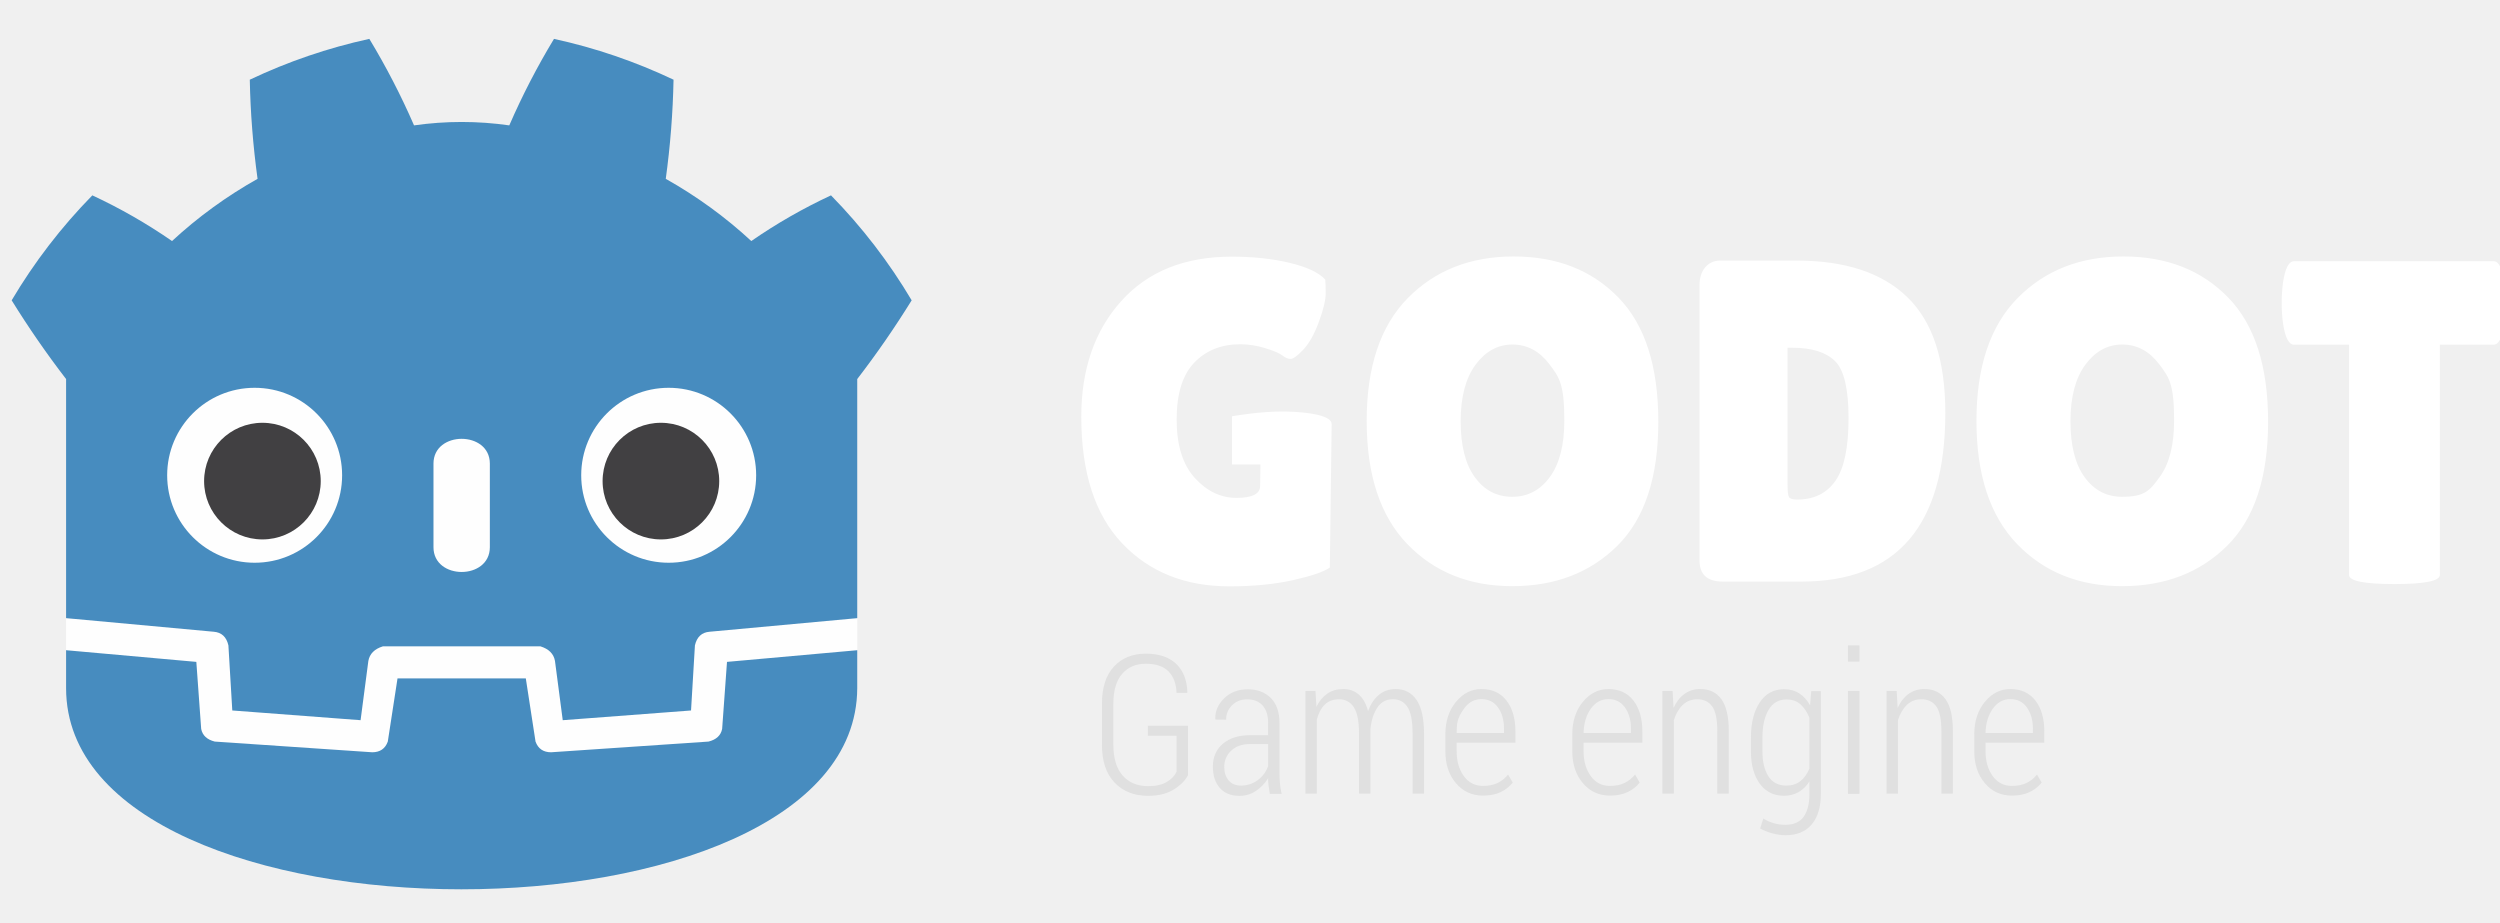
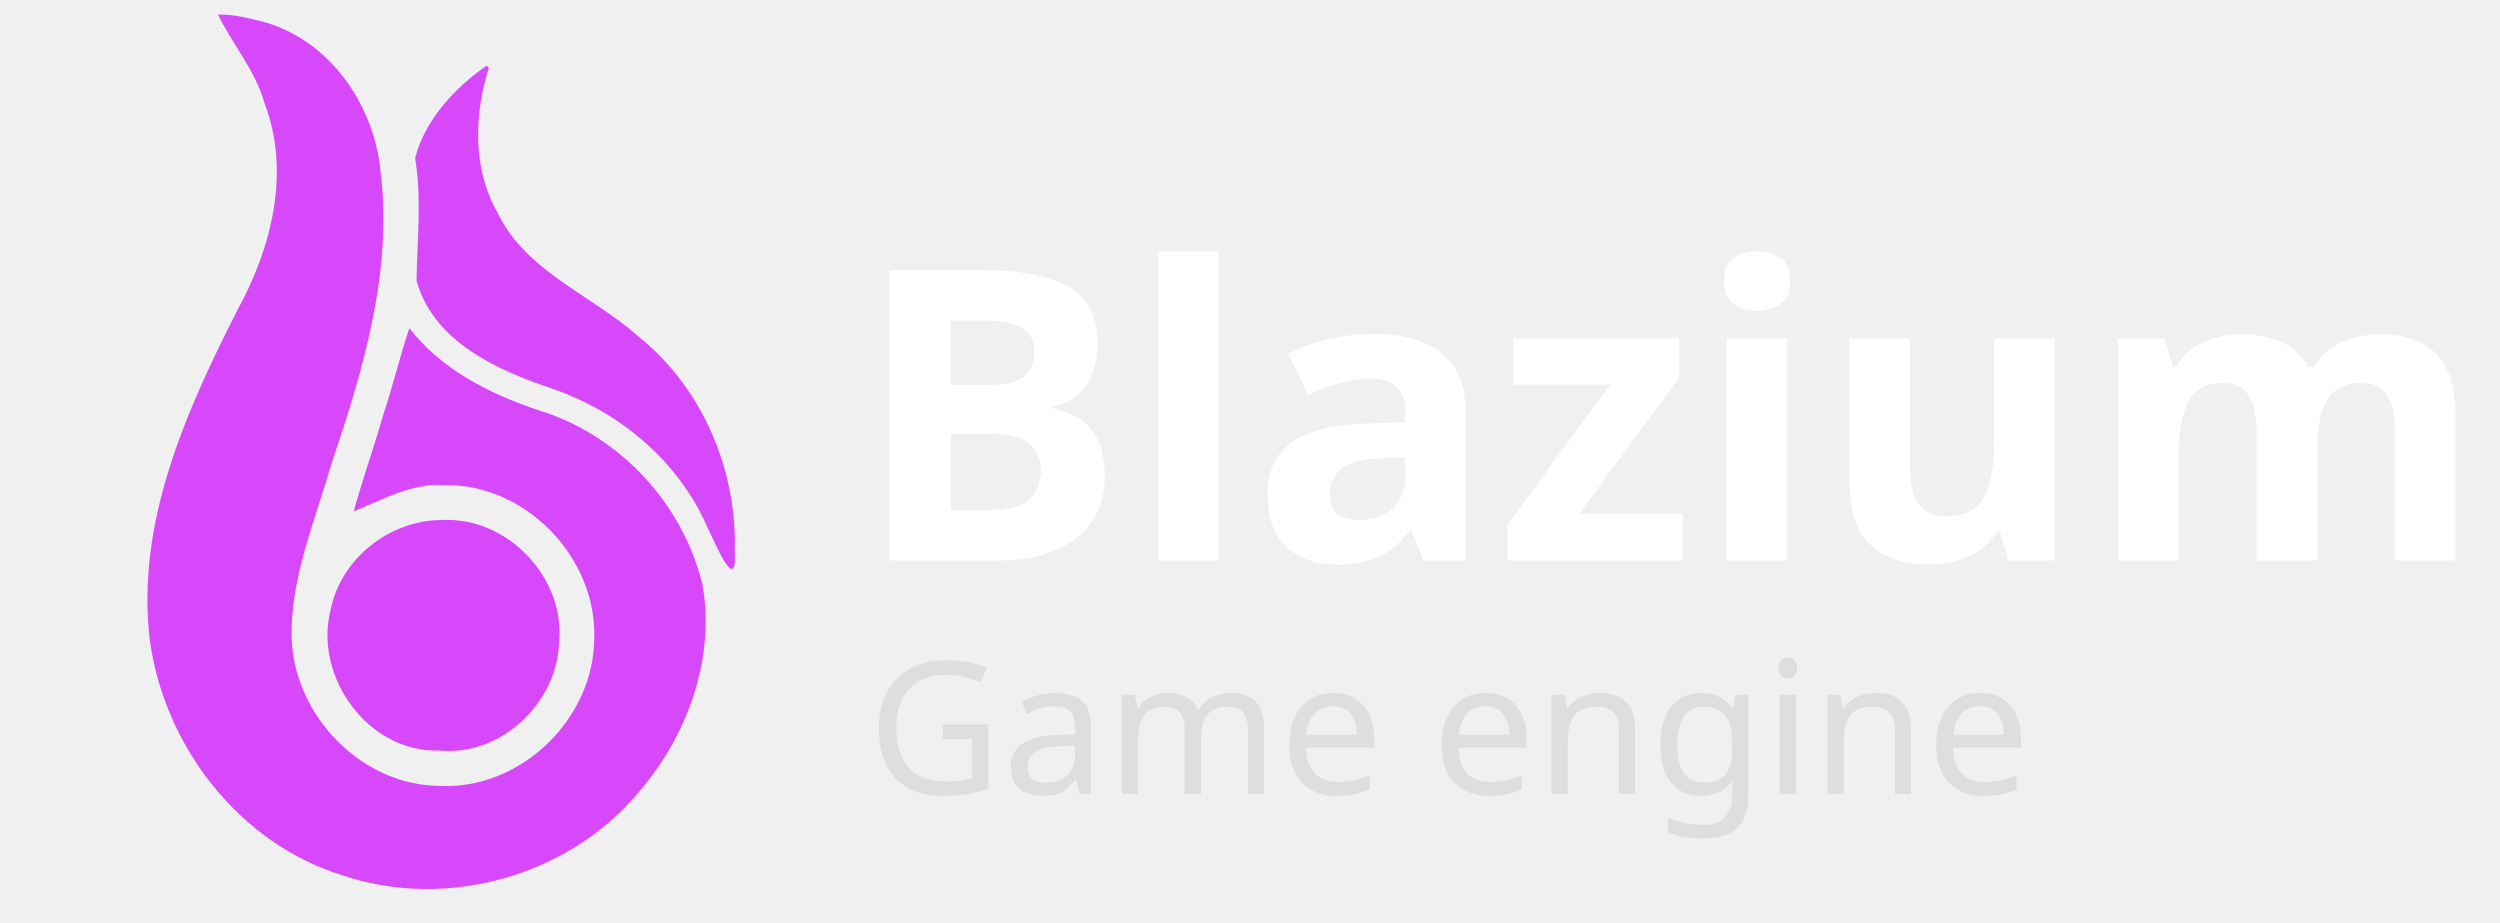
<svg xmlns="http://www.w3.org/2000/svg" width="187" height="69">
-   <path fill="#fff" d="M96.116 30.781c-1.847-.029-3.96.356-3.96.356v3.605h2.125l-.024 1.606q0 .893-1.767.894-1.767-.001-3.12-1.493-1.358-1.495-1.356-4.372 0-2.884 1.32-4.255 1.32-1.372 3.448-1.372a6.3 6.3 0 0 1 1.852.292q.96.291 1.287.546c.217.176.422.258.618.258q.29.002.94-.685.654-.687 1.169-2.074c.342-.929.514-1.64.514-2.145 0-.501-.011-.847-.034-1.029q-.72-.788-2.66-1.252-1.936-.464-4.338-.463-5.282 0-8.265 3.327-2.986 3.328-2.985 8.644 0 6.244 3.051 9.467 3.055 3.224 8.028 3.223 2.674 0 4.75-.463 2.075-.462 2.762-.943l.137-10.734c0-.623-1.646-.906-3.492-.938m17.018-5.01q-1.645 0-2.762 1.509-1.114 1.509-1.114 4.234 0 2.73 1.064 4.186 1.063 1.46 2.795 1.46t2.812-1.478q1.081-1.473 1.082-4.218c.001-2.745-.373-3.237-1.116-4.22q-1.114-1.473-2.761-1.473m-.017 18.074q-4.819 0-7.856-3.153-3.033-3.156-3.033-9.21 0-6.056 3.068-9.178 3.07-3.12 7.924-3.12 4.854-.002 7.837 3.072c1.991 2.045 2.985 5.146 2.985 9.294q0 6.224-3.053 9.263-3.053 3.032-7.872 3.032M133.71 26.01v10.26q0 .717.104.907.103.189.616.189 1.888 0 2.865-1.408.978-1.404.976-4.68-.001-3.278-1.01-4.27-1.013-.996-3.208-.998zm-6.585 15.917V21.348q-.001-.858.43-1.359.427-.496 1.114-.497h5.728q5.454.001 8.281 2.747 2.832 2.742 2.832 8.642 0 12.622-10.772 12.622h-5.864q-1.749.001-1.75-1.577m31.623-16.155q-1.648 0-2.763 1.509-1.113 1.509-1.113 4.234 0 2.73 1.063 4.186 1.062 1.46 2.795 1.46c1.733 0 2.093-.492 2.813-1.478q1.08-1.473 1.081-4.218c.001-2.745-.372-3.237-1.115-4.22q-1.114-1.473-2.761-1.473m-.018 18.074q-4.819 0-7.854-3.153-3.036-3.156-3.036-9.21 0-6.056 3.069-9.178 3.07-3.12 7.925-3.12 4.853-.002 7.837 3.072c1.99 2.045 2.984 5.146 2.984 9.294q0 6.224-3.053 9.263-3.053 3.032-7.872 3.032m23.773-.842c0 .454-1.13.685-3.395.685q-3.396-.001-3.397-.685v-17.22h-4.115q-.584.001-.823-1.58a11 11 0 0 1-.101-1.542q-.001-.787.1-1.543c.16-1.05.435-1.58.824-1.58h14.92q.584.002.825 1.58a11.6 11.6 0 0 1 0 3.086q-.242 1.58-.824 1.579h-4.014z" />
-   <path fill="#e0e0e0" d="M88.866 57.973q-.284.585-1.048 1.069-.764.486-1.942.486-1.554.002-2.503-.987-.946-.983-.947-2.833v-3.073q0-1.808.895-2.776c.596-.64 1.395-.966 2.392-.966q1.462.002 2.265.764.8.765.837 2.128l-.013.04h-.796q-.041-1.042-.61-1.612-.568-.565-1.683-.566-1.128 0-1.782.765-.652.762-.651 2.215v3.091q0 1.507.702 2.3.701.785 1.894.785.873.001 1.398-.313.526-.312.732-.763v-2.692h-2.144v-.748h3.004zm3.95.789q.708.001 1.26-.406.55-.41.777-1.04v-1.661H93.49q-.87 0-1.393.493a1.6 1.6 0 0 0-.522 1.22q0 .616.327 1.006.327.389.915.388m2.165.62a20 20 0 0 1-.097-.652 4 4 0 0 1-.03-.518 3 3 0 0 1-.906.945q-.555.374-1.238.373-.952 0-1.47-.591-.517-.594-.518-1.603 0-1.07.751-1.707.753-.636 2.038-.636h1.342v-.943q-.001-.815-.41-1.28-.415-.457-1.152-.459-.687 0-1.133.441a1.46 1.46 0 0 0-.442 1.078l-.797-.007-.014-.042q-.033-.865.659-1.544.69-.678 1.77-.677 1.064 0 1.719.646.65.653.651 1.86v3.767q0 .412.037.795a5 5 0 0 0 .127.753zm3.415-7.698.072 1.191a2.46 2.46 0 0 1 .808-.989q.505-.345 1.186-.345.697 0 1.17.408.475.408.697 1.237.284-.766.805-1.207.524-.438 1.259-.438 1.01 0 1.566.818.557.819.557 2.518v4.485h-.857v-4.5q-.001-1.413-.384-1.987-.383-.573-1.093-.574-.745-.002-1.165.637-.417.639-.511 1.605v4.82h-.853v-4.497q0-1.381-.393-1.97a1.25 1.25 0 0 0-1.096-.59q-.674.001-1.083.409t-.585 1.119v5.528h-.853v-7.679zm12.414.61q-.801 0-1.317.73c-.516.73-.522 1.089-.536 1.805h3.542v-.328q0-.952-.446-1.58-.449-.628-1.243-.627m.12 7.218q-1.24 0-2.03-.933-.787-.931-.787-2.382V54.92q0-1.454.79-2.42.792-.96 1.907-.959 1.206 0 1.872.858.67.86.67 2.31v.842h-4.395v.639q0 1.115.532 1.856.534.741 1.442.74.631 0 1.09-.22a2.25 2.25 0 0 0 .783-.632l.349.604a2.5 2.5 0 0 1-.9.708q-.548.264-1.322.265m9.375-7.218q-.804 0-1.32.73-.512.73-.535 1.805h3.543V54.5q0-.952-.447-1.58-.446-.629-1.241-.627m.12 7.218q-1.243 0-2.03-.933-.79-.932-.79-2.382V54.92q.001-1.454.79-2.42.794-.96 1.91-.959 1.205 0 1.872.858.668.86.668 2.31v.842h-4.395v.639q0 1.115.535 1.856.53.741 1.44.74.632 0 1.088-.22a2.3 2.3 0 0 0 .787-.632l.347.604a2.5 2.5 0 0 1-.9.708q-.548.264-1.322.265m4.684-7.828.07 1.269q.306-.677.814-1.044a1.97 1.97 0 0 1 1.19-.368q1.028 0 1.576.763.552.764.551 2.374v4.684h-.858v-4.677q0-1.314-.384-1.845-.382-.534-1.113-.533-.655-.001-1.095.43-.441.426-.66 1.144v5.481h-.852v-7.678zm6.72 4.523q0 1.17.447 1.86.445.697 1.348.696.617.001 1.044-.335.424-.338.673-.935V53.69q-.24-.614-.655-.994-.415-.376-1.047-.377-.902 0-1.355.786-.456.79-.455 2.053zm-.86-1.05q0-1.631.66-2.62.659-.984 1.825-.984c.43 0 .81.105 1.132.316.324.207.592.51.807.895l.083-1.068h.723v7.686q0 1.475-.686 2.286c-.46.537-1.111.81-1.953.81q-.454-.001-.976-.14a4 4 0 0 1-.927-.365l.236-.748a2.9 2.9 0 0 0 .774.347 3 3 0 0 0 .879.124q.916 0 1.355-.587.44-.592.44-1.727v-.93a2.3 2.3 0 0 1-.802.795 2.15 2.15 0 0 1-1.1.276q-1.157 0-1.813-.906-.657-.905-.658-2.41zm8.12 4.226h-.862v-7.7h.862zm0-9.892h-.862v-1.213h.862zm2.782 2.193.07 1.269q.307-.677.813-1.044a2 2 0 0 1 1.19-.368q1.03 0 1.58.763.55.764.549 2.374v4.684h-.858v-4.677q0-1.314-.384-1.845-.383-.534-1.114-.533-.654-.001-1.093.43-.441.426-.66 1.144v5.481h-.853v-7.678zm8.499.61q-.804 0-1.317.73-.514.73-.537 1.805h3.543V54.5q0-.952-.446-1.58-.447-.629-1.243-.627m.122 7.218q-1.245 0-2.03-.933-.789-.932-.788-2.382V54.92q0-1.454.79-2.42.792-.96 1.906-.959 1.207 0 1.875.858.666.86.667 2.31v.842h-4.396v.639q.002 1.115.534 1.856.531.741 1.442.74.63 0 1.087-.22a2.25 2.25 0 0 0 .787-.632l.348.604a2.5 2.5 0 0 1-.9.708q-.548.264-1.322.265" />
-   <g fill="#fefefe" transform="translate(-2.69 -2.69)scale(.0727)">
-     <path d="M105 673v33q407 354 814 0v-33z" />
-     <path fill="#478cbf" d="m105 673 152 14q12 1 15 14l4 67 132 10 8-61q2-11 15-15h162q13 4 15 15l8 61 132-10 4-67q3-13 15-14l152-14V427q30-39 56-81-35-59-83-108-43 20-82 47-40-37-88-64 7-51 8-102-59-28-123-42-26 43-46 89-49-7-98 0-20-46-46-89-64 14-123 42 1 51 8 102-48 27-88 64-39-27-82-47-48 49-83 108 26 42 56 81zm0 33v39c0 276 813 276 814 0v-39l-134 12-5 69q-2 10-14 13l-162 11q-12 0-16-11l-10-65H446l-10 65q-4 11-16 11l-162-11q-12-3-14-13l-5-69z" />
-     <path d="M483 600c0 34 58 34 58 0v-86c0-34-58-34-58 0z" />
-     <circle cx="725" cy="526" r="90" />
-     <circle cx="299" cy="526" r="90" />
-   </g>
-   <g fill="#414042" transform="translate(-2.69 -2.69)scale(.0727)">
-     <circle cx="307" cy="532" r="60" />
-     <circle cx="717" cy="532" r="60" />
-   </g>
+   <text xml:space="preserve" x="63.792" y="41.931" fill="#fff" stroke-width=".208" font-family="'Inter Alia'" font-size="2.491" font-weight="700" style="-inkscape-font-specification:&quot;Inter Alia, Bold&quot;;font-variant-ligatures:normal;font-variant-caps:normal;font-variant-numeric:normal;font-variant-east-asian:normal;text-align:start">
+     <tspan x="63.792" y="41.931" font-size="30.442" style="-inkscape-font-specification:&quot;Inter Alia, Bold&quot;;font-variant-ligatures:normal;font-variant-caps:normal;font-variant-numeric:normal;font-variant-east-asian:normal">Blazium</tspan>
+   </text>
+   <text xml:space="preserve" x="64.895" y="59.395" fill="#dedede" stroke-width=".208" font-family="'Inter Alia'" font-size="16.605" font-weight="500" style="-inkscape-font-specification:&quot;Inter Alia, Medium&quot;;font-variant-ligatures:normal;font-variant-caps:normal;font-variant-numeric:normal;font-variant-east-asian:normal;text-align:start">
+     <tspan x="64.895" y="59.395" font-size="13.838" font-weight="400" style="-inkscape-font-specification:&quot;Inter Alia, Normal&quot;;font-variant-ligatures:normal;font-variant-caps:normal;font-variant-numeric:normal;font-variant-east-asian:normal">Game engine</tspan>
+   </text>
+   <path fill="#d848fb" d="m 33.049,38.899 c 4.897,-0.269 9.272,4.32 8.77,9.199 -0.168,4.517 -4.366,8.489 -8.941,8.043 -5.313,0.195 -9.426,-5.506 -8.149,-10.511 0.759,-3.851 4.422,-6.73 8.319,-6.731 z" style="mix-blend-mode:normal" />
+   <path fill="#d848fb" d="m 16.3,1.088 c 1.07,2.199 2.817,4.2 3.494,6.654 1.951,5.114 0.535,10.752 -2.003,15.389 -3.888,7.635 -7.662,16.054 -6.574,24.824 1.099,7.922 6.73,15.192 14.48,17.544 7.78,2.597 16.946,0.01 22.162,-6.339 3.579,-4.173 5.664,-9.953 4.683,-15.447 -1.492,-6.108 -6.252,-11.192 -12.273,-13.032 -3.648,-1.219 -7.244,-3.042 -9.649,-6.129 -0.671,1.966 -1.264,4.452 -1.992,6.604 -0.674,2.374 -1.503,4.656 -2.167,7.089 1.997,-0.786 4.341,-2.142 6.764,-1.959 6.098,-0.118 11.462,5.453 11.221,11.532 -0.049,5.936 -5.46,11.208 -11.424,10.97 -5.941,0.027 -11.033,-5.232 -11.211,-11.099 -0.081,-4.452 1.728,-8.669 2.948,-12.886 2.362,-7.002 4.628,-14.436 3.714,-21.906 C 28.009,7.687 24.412,2.633 19.139,1.497 18.213,1.258 17.261,1.07 16.3,1.088 Z" style="mix-blend-mode:normal" />
+   <path fill="#d848fb" d="m 36.398,4.912 c -2.39,1.66 -4.61,4.051 -5.347,6.915 0.507,3.041 0.152,6.148 0.106,9.184 1.301,4.589 6.054,6.682 10.195,8.079 5.048,1.742 9.426,5.437 11.574,10.379 0.501,0.976 2.224,5.238 2.035,1.729 C 55.132,35.144 52.557,29.058 47.818,25.22 44.319,22.079 39.377,20.38 37.215,15.904 35.343,12.62 35.453,8.595 36.566,5.079 l -0.084,-0.084 z" style="mix-blend-mode:normal" />
</svg>
